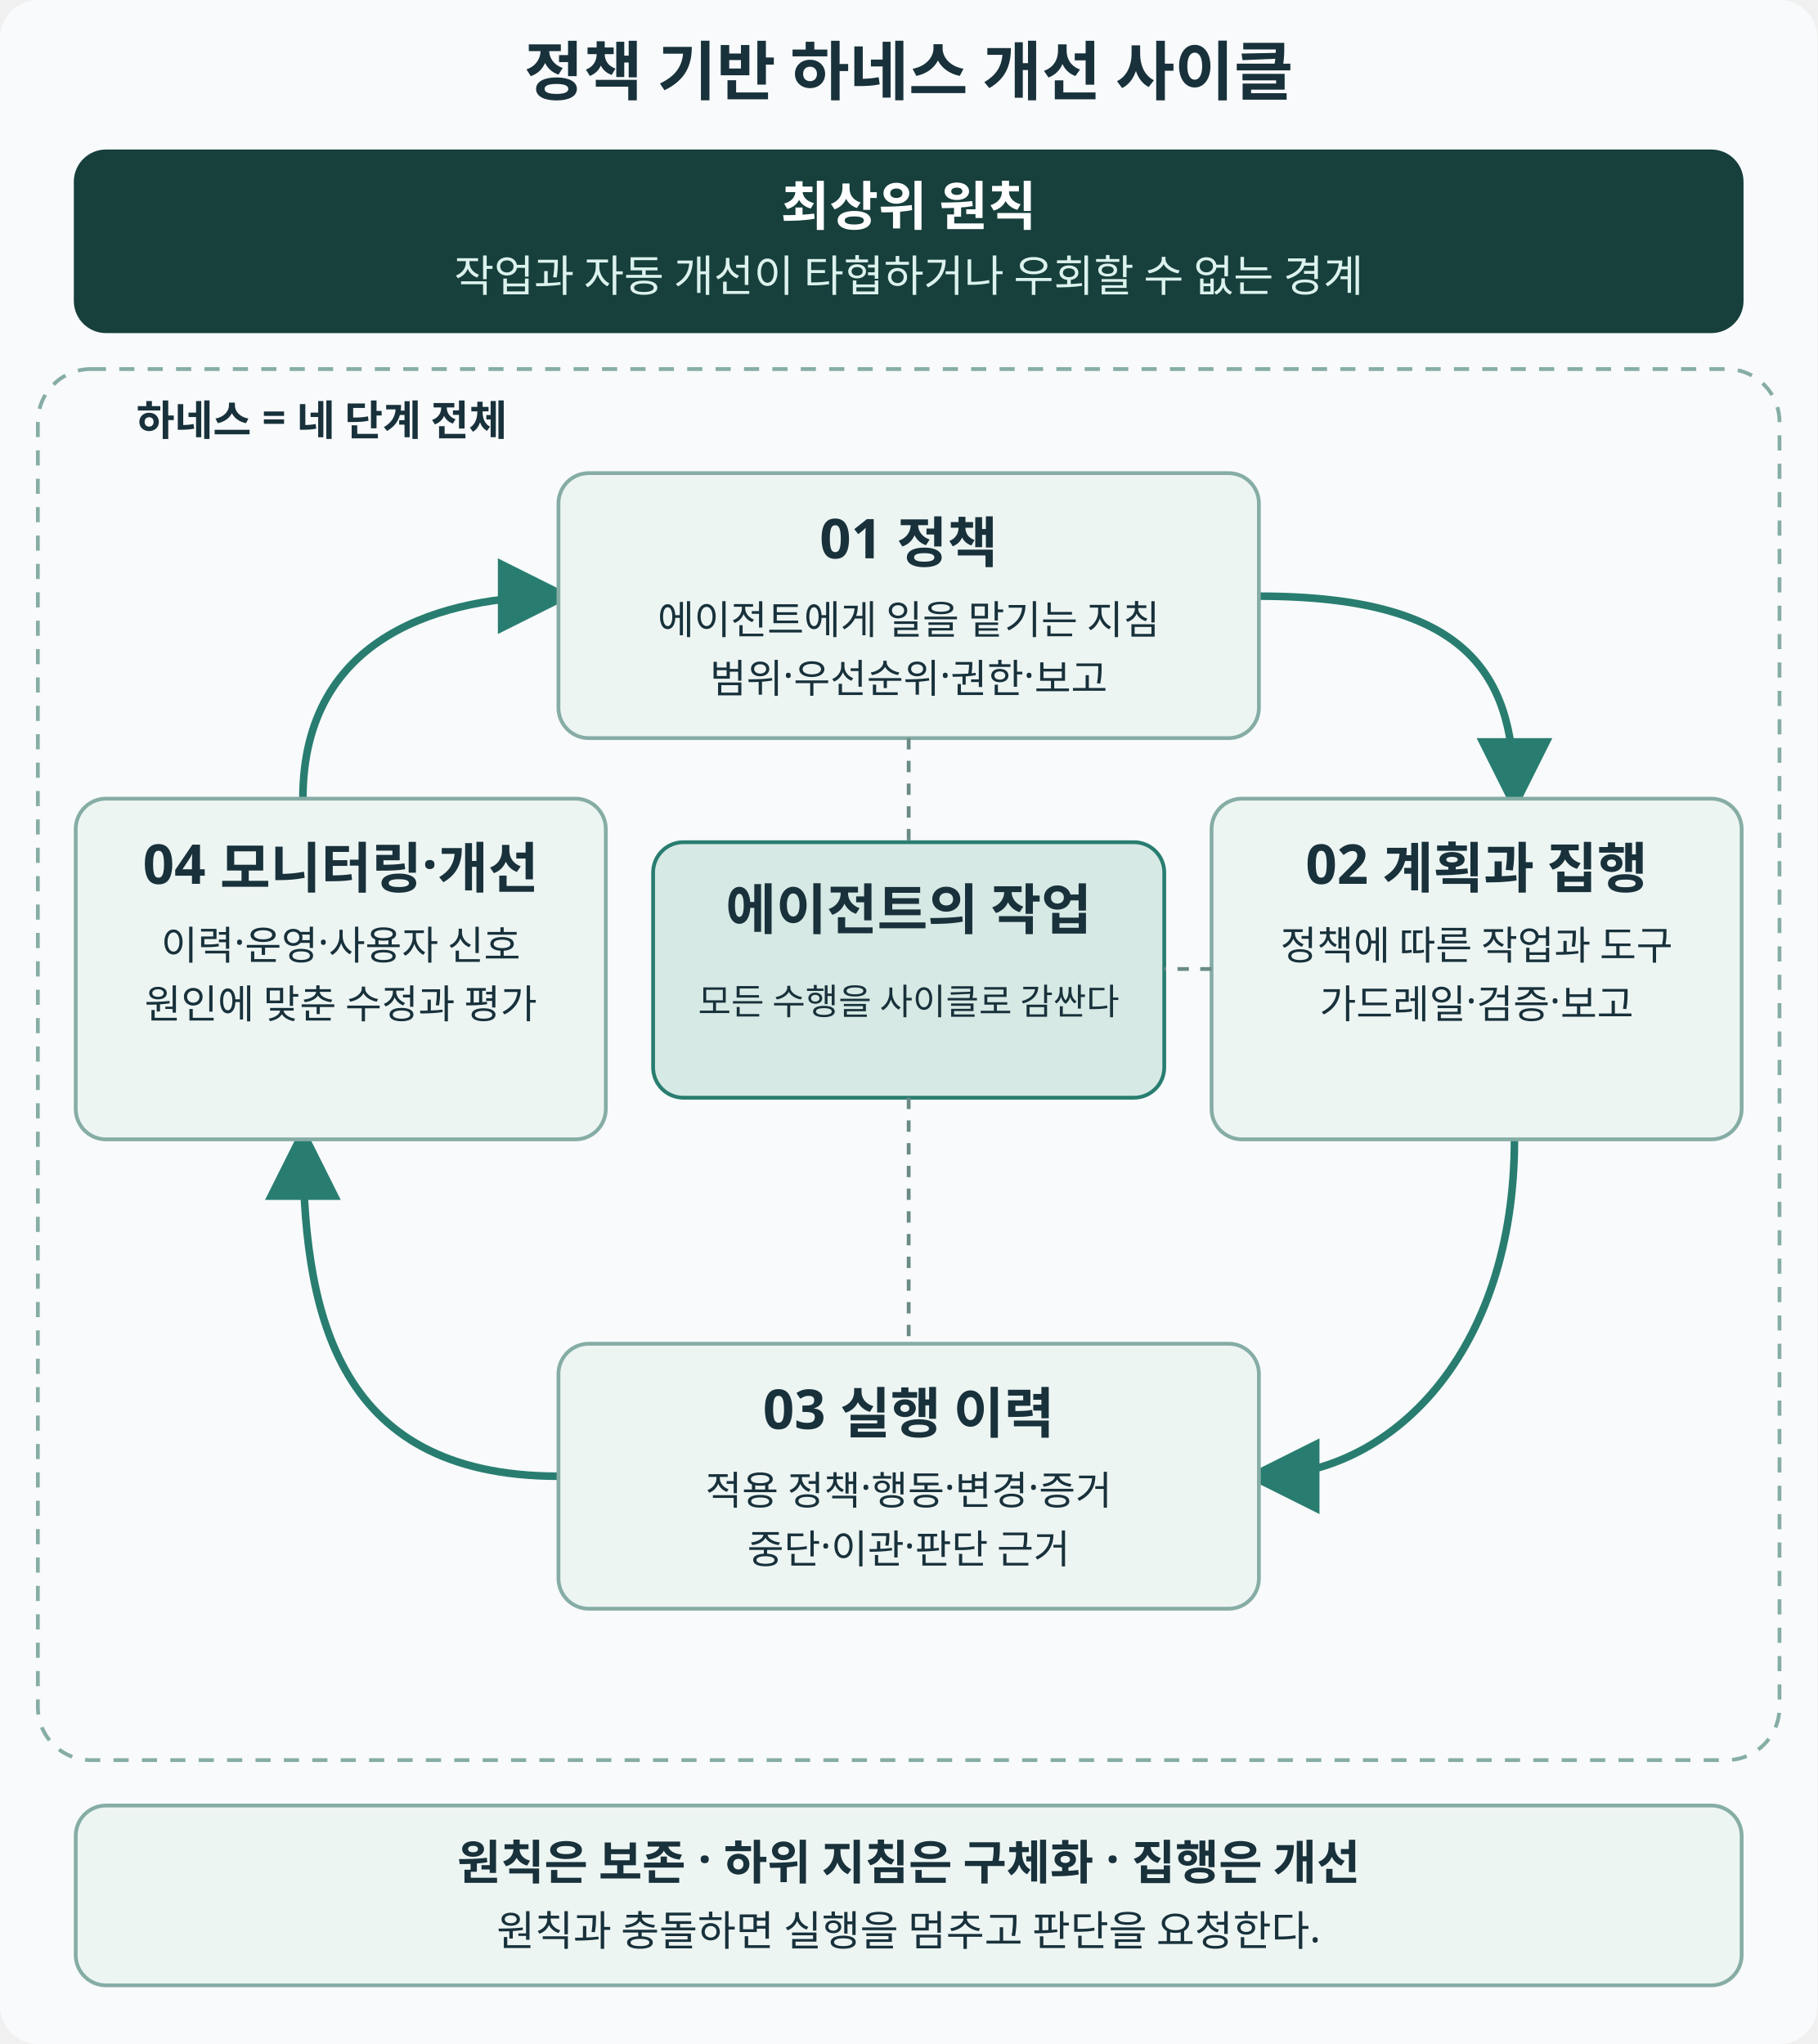
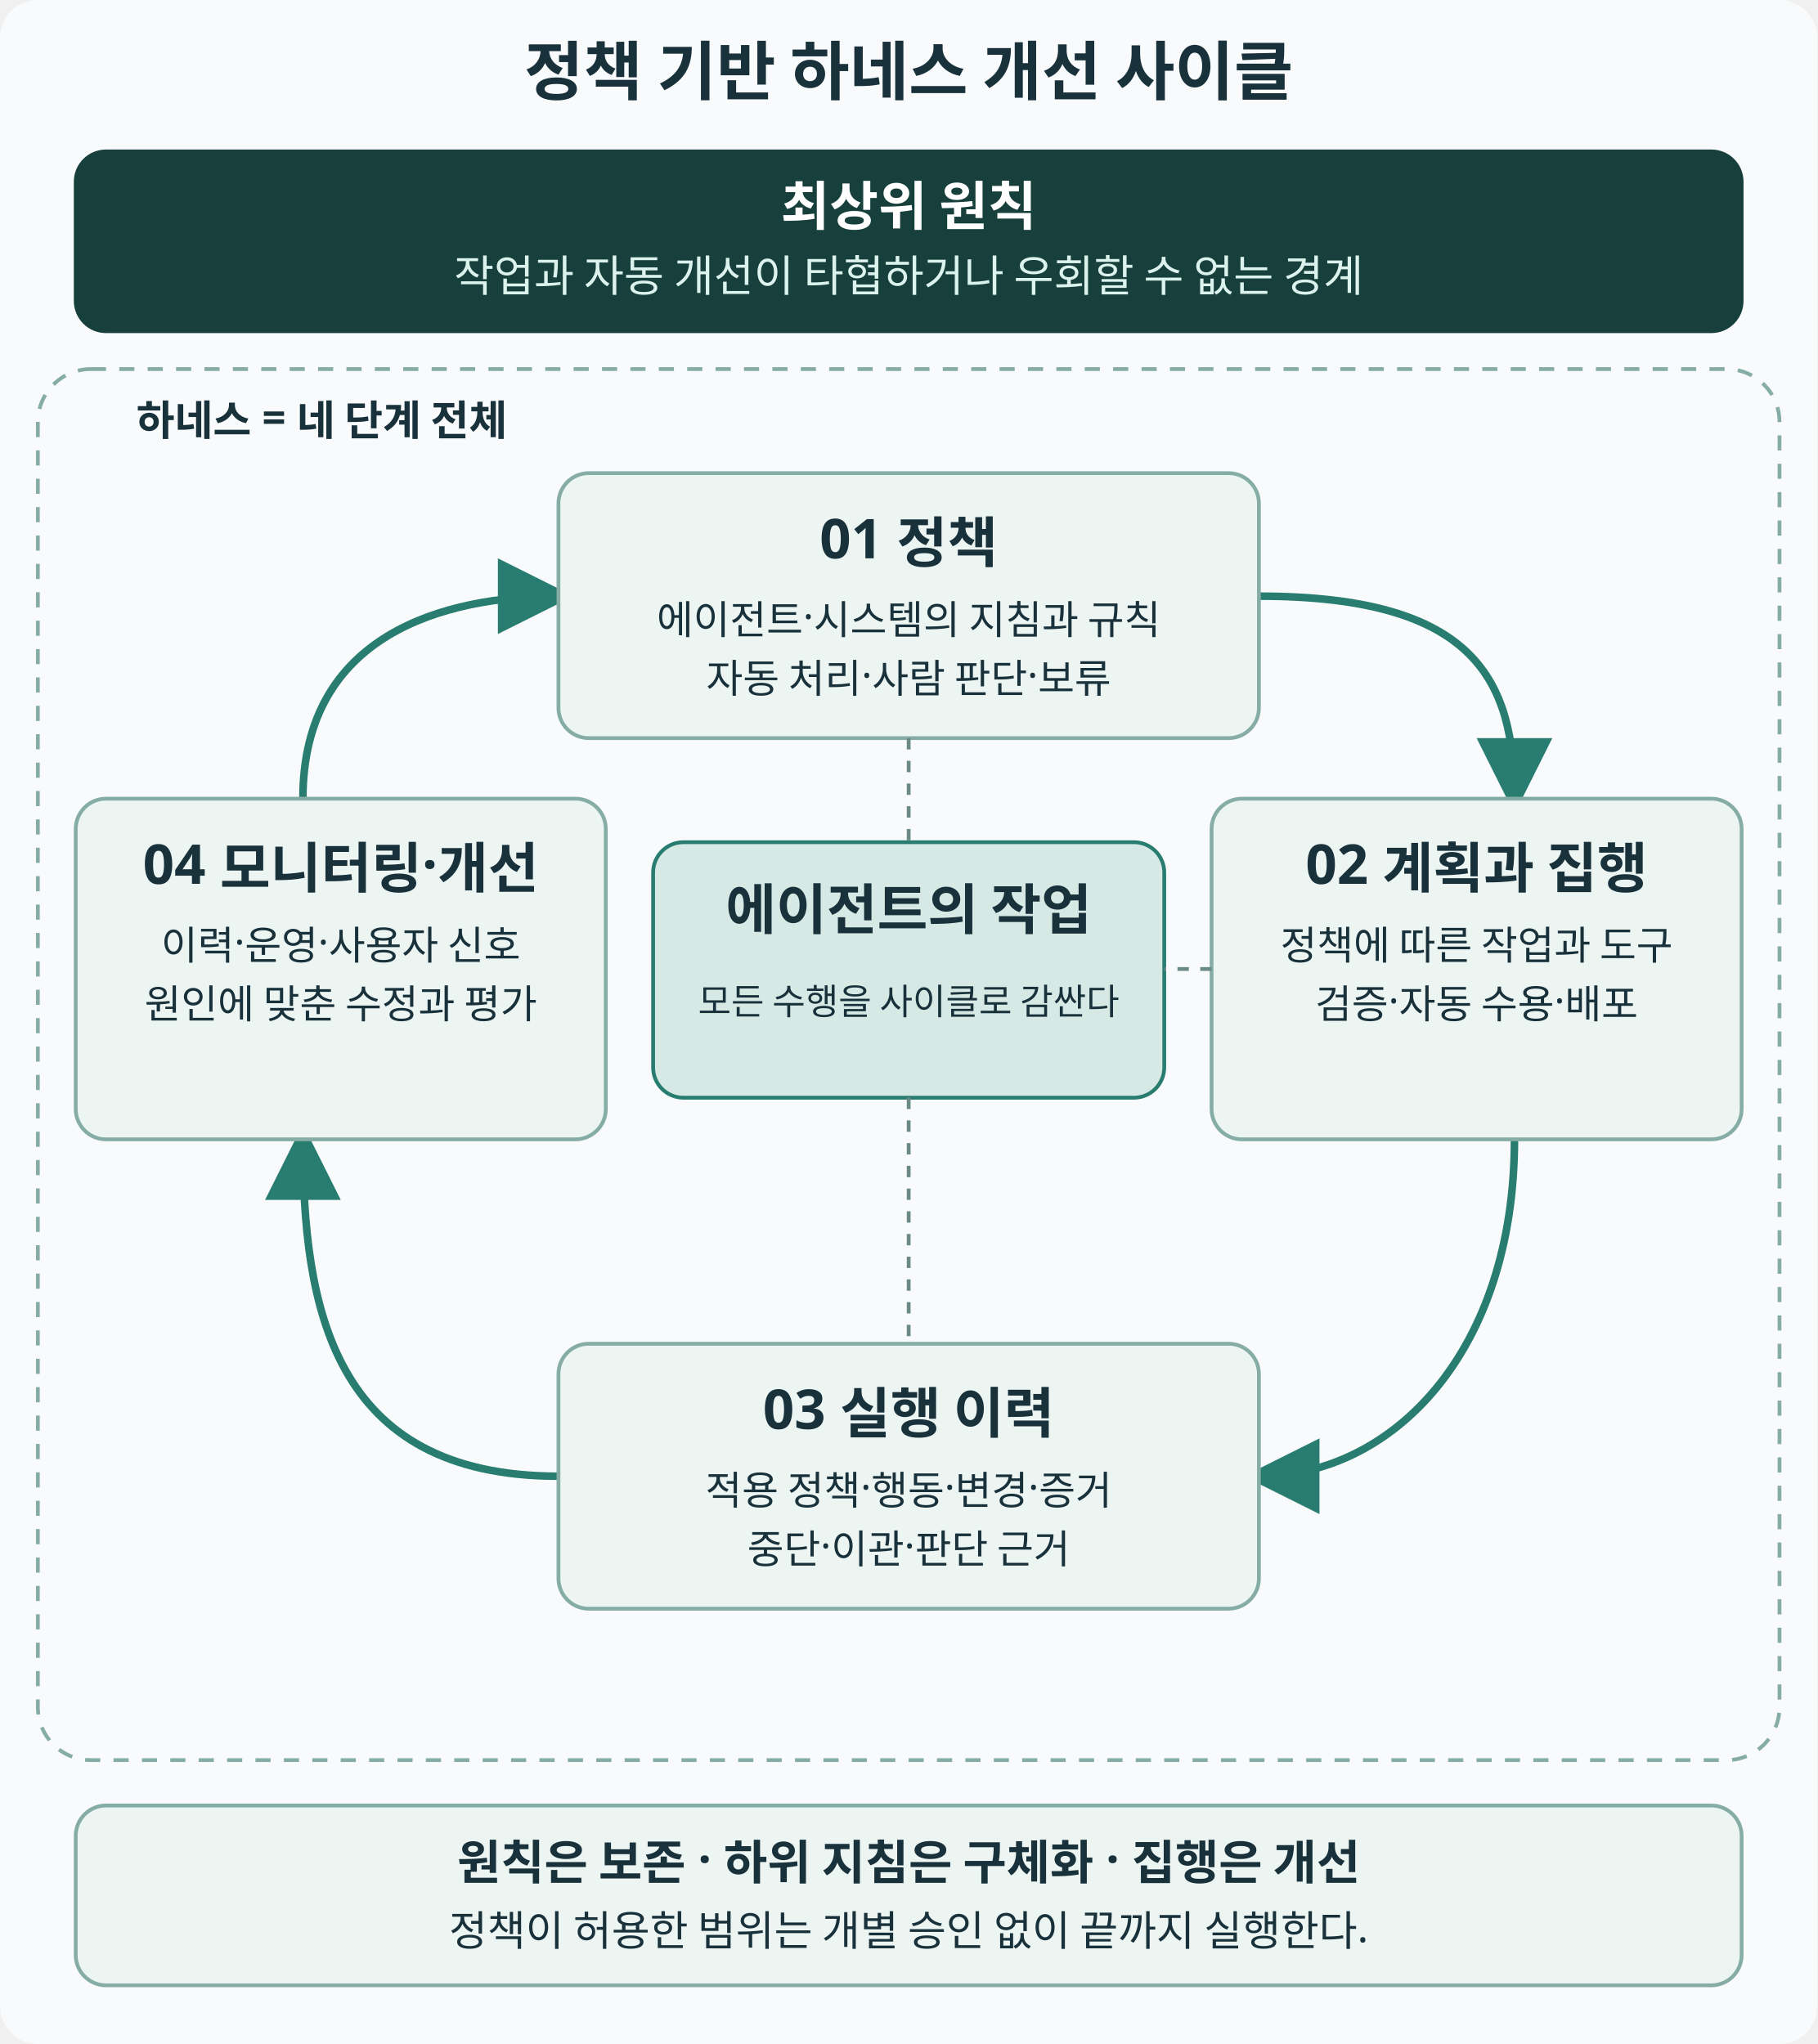
<svg xmlns="http://www.w3.org/2000/svg" width="960" height="1080" viewBox="0 0 960 1080" role="img" aria-labelledby="title desc">
  <defs>
    <marker id="arrow" markerWidth="10" markerHeight="10" refX="8" refY="5" orient="auto">
      <path d="M0 0 L10 5 L0 10 Z" fill="#287d70" />
    </marker>
  </defs>
  <g font-family="Apple SD Gothic Neo, Noto Sans KR, Malgun Gothic, sans-serif">
    <rect width="960" height="1080" rx="20" fill="#f8fafb" />
    <text x="480" y="50" text-anchor="middle" font-size="34" font-weight="700" fill="#18313b">정책 기반 하네스 개선 사이클</text>
    <rect x="40" y="80" width="880" height="95" rx="16" fill="#173f3c" stroke="#173f3c" stroke-width="2" />
    <text x="480" y="119" text-anchor="middle" font-size="28" font-weight="700" fill="#ffffff">최상위 원칙</text>
    <text x="480" y="154" text-anchor="middle" font-size="23" font-weight="400" fill="#dcf2ed">작업과 자동 개선이 타협하거나 우회할 수 없는 경계</text>
    <rect x="20" y="195" width="920" height="735" rx="28" fill="none" stroke="#86ada5" stroke-width="2" stroke-dasharray="8 7" />
    <text x="72" y="230" text-anchor="start" font-size="22" font-weight="700" fill="#18313b">하네스 = 네 단계 전체</text>
    <path d="M665 315 C780 315 800 360 800 422" fill="none" stroke="#287d70" stroke-width="4" marker-end="url(#arrow)" />
    <path d="M800 602 C800 715 735 780 665 780" fill="none" stroke="#287d70" stroke-width="4" marker-end="url(#arrow)" />
    <path d="M295 780 C175 780 160 690 160 602" fill="none" stroke="#287d70" stroke-width="4" marker-end="url(#arrow)" />
    <path d="M160 422 C160 335 235 315 295 315" fill="none" stroke="#287d70" stroke-width="4" marker-end="url(#arrow)" />
    <rect x="295" y="250" width="370" height="140" rx="16" fill="#edf5f3" stroke="#86ada5" stroke-width="2" />
    <text x="480.0" y="295" text-anchor="middle" font-size="29" font-weight="700" fill="#18313b">01  정책</text>
-     <text x="480.0" y="335" text-anchor="middle" font-size="21" font-weight="400" fill="#18313b">에이전트에게 일을 맡기는 지침</text>
-     <text x="480.0" y="366" text-anchor="middle" font-size="21" font-weight="400" fill="#18313b">범위·우선순위·권한·보고</text>
+     <text x="480.0" y="335" text-anchor="middle" font-size="21" font-weight="400" fill="#18313b">에이전트·시스템의 지침과 규칙</text>
+     <text x="480.0" y="366" text-anchor="middle" font-size="21" font-weight="400" fill="#18313b">자동 처리·사람 판단·보류</text>
    <rect x="640" y="422" width="280" height="180" rx="16" fill="#edf5f3" stroke="#86ada5" stroke-width="2" />
    <text x="780.0" y="467" text-anchor="middle" font-size="29" font-weight="700" fill="#18313b">02  계획과 집행</text>
    <text x="780.0" y="507" text-anchor="middle" font-size="21" font-weight="400" fill="#18313b">정책에 따른 작업과 도구</text>
-     <text x="780.0" y="538" text-anchor="middle" font-size="21" font-weight="400" fill="#18313b">가드레일·검증·보고</text>
+     <text x="780.0" y="538" text-anchor="middle" font-size="21" font-weight="400" fill="#18313b">검증·자동 수용·배포</text>
    <rect x="295" y="710" width="370" height="140" rx="16" fill="#edf5f3" stroke="#86ada5" stroke-width="2" />
    <text x="480.0" y="755" text-anchor="middle" font-size="29" font-weight="700" fill="#18313b">03  실행 이력</text>
    <text x="480.0" y="795" text-anchor="middle" font-size="21" font-weight="400" fill="#18313b">적용 정책·행동·변경·증거</text>
    <text x="480.0" y="826" text-anchor="middle" font-size="21" font-weight="400" fill="#18313b">중단·이관·판단 근거</text>
    <rect x="40" y="422" width="280" height="180" rx="16" fill="#edf5f3" stroke="#86ada5" stroke-width="2" />
    <text x="180.0" y="467" text-anchor="middle" font-size="29" font-weight="700" fill="#18313b">04  모니터링·개선</text>
    <text x="180.0" y="507" text-anchor="middle" font-size="21" font-weight="400" fill="#18313b">이력·운영·사용자 신호</text>
    <text x="180.0" y="538" text-anchor="middle" font-size="21" font-weight="400" fill="#18313b">원인에 맞춘 수정과 평가</text>
    <rect x="345" y="445" width="270" height="135" rx="16" fill="#d7e9e4" stroke="#287d70" stroke-width="2" />
    <text x="480" y="491" text-anchor="middle" font-size="29" font-weight="700" fill="#18313b">에이전트의 작업</text>
    <text x="480" y="536" text-anchor="middle" font-size="19" font-weight="400" fill="#18313b">모든 수행을 사이클로 감싼다</text>
    <path d="M480 390 V445" fill="none" stroke="#6a8a85" stroke-width="2" stroke-dasharray="6 6" />
    <path d="M640 512 H615" fill="none" stroke="#6a8a85" stroke-width="2" stroke-dasharray="6 6" />
    <path d="M480 580 V710" fill="none" stroke="#6a8a85" stroke-width="2" stroke-dasharray="6 6" />
    <rect x="40" y="954" width="880" height="95" rx="16" fill="#edf5f3" stroke="#86ada5" stroke-width="2" />
    <text x="480" y="993" text-anchor="middle" font-size="25" font-weight="700" fill="#18313b">원칙은 보존 · 하위 지침은 구체화 · 집행은 개선</text>
-     <text x="480" y="1028" text-anchor="middle" font-size="22" font-weight="400" fill="#18313b">원칙과 충돌하면 실행을 멈추고 판단을 요청한다.</text>
+     <text x="480" y="1028" text-anchor="middle" font-size="22" font-weight="400" fill="#18313b">정책이 허용한 범위는 개별 승인 없이 끝까지 실행한다.</text>
  </g>
</svg>
